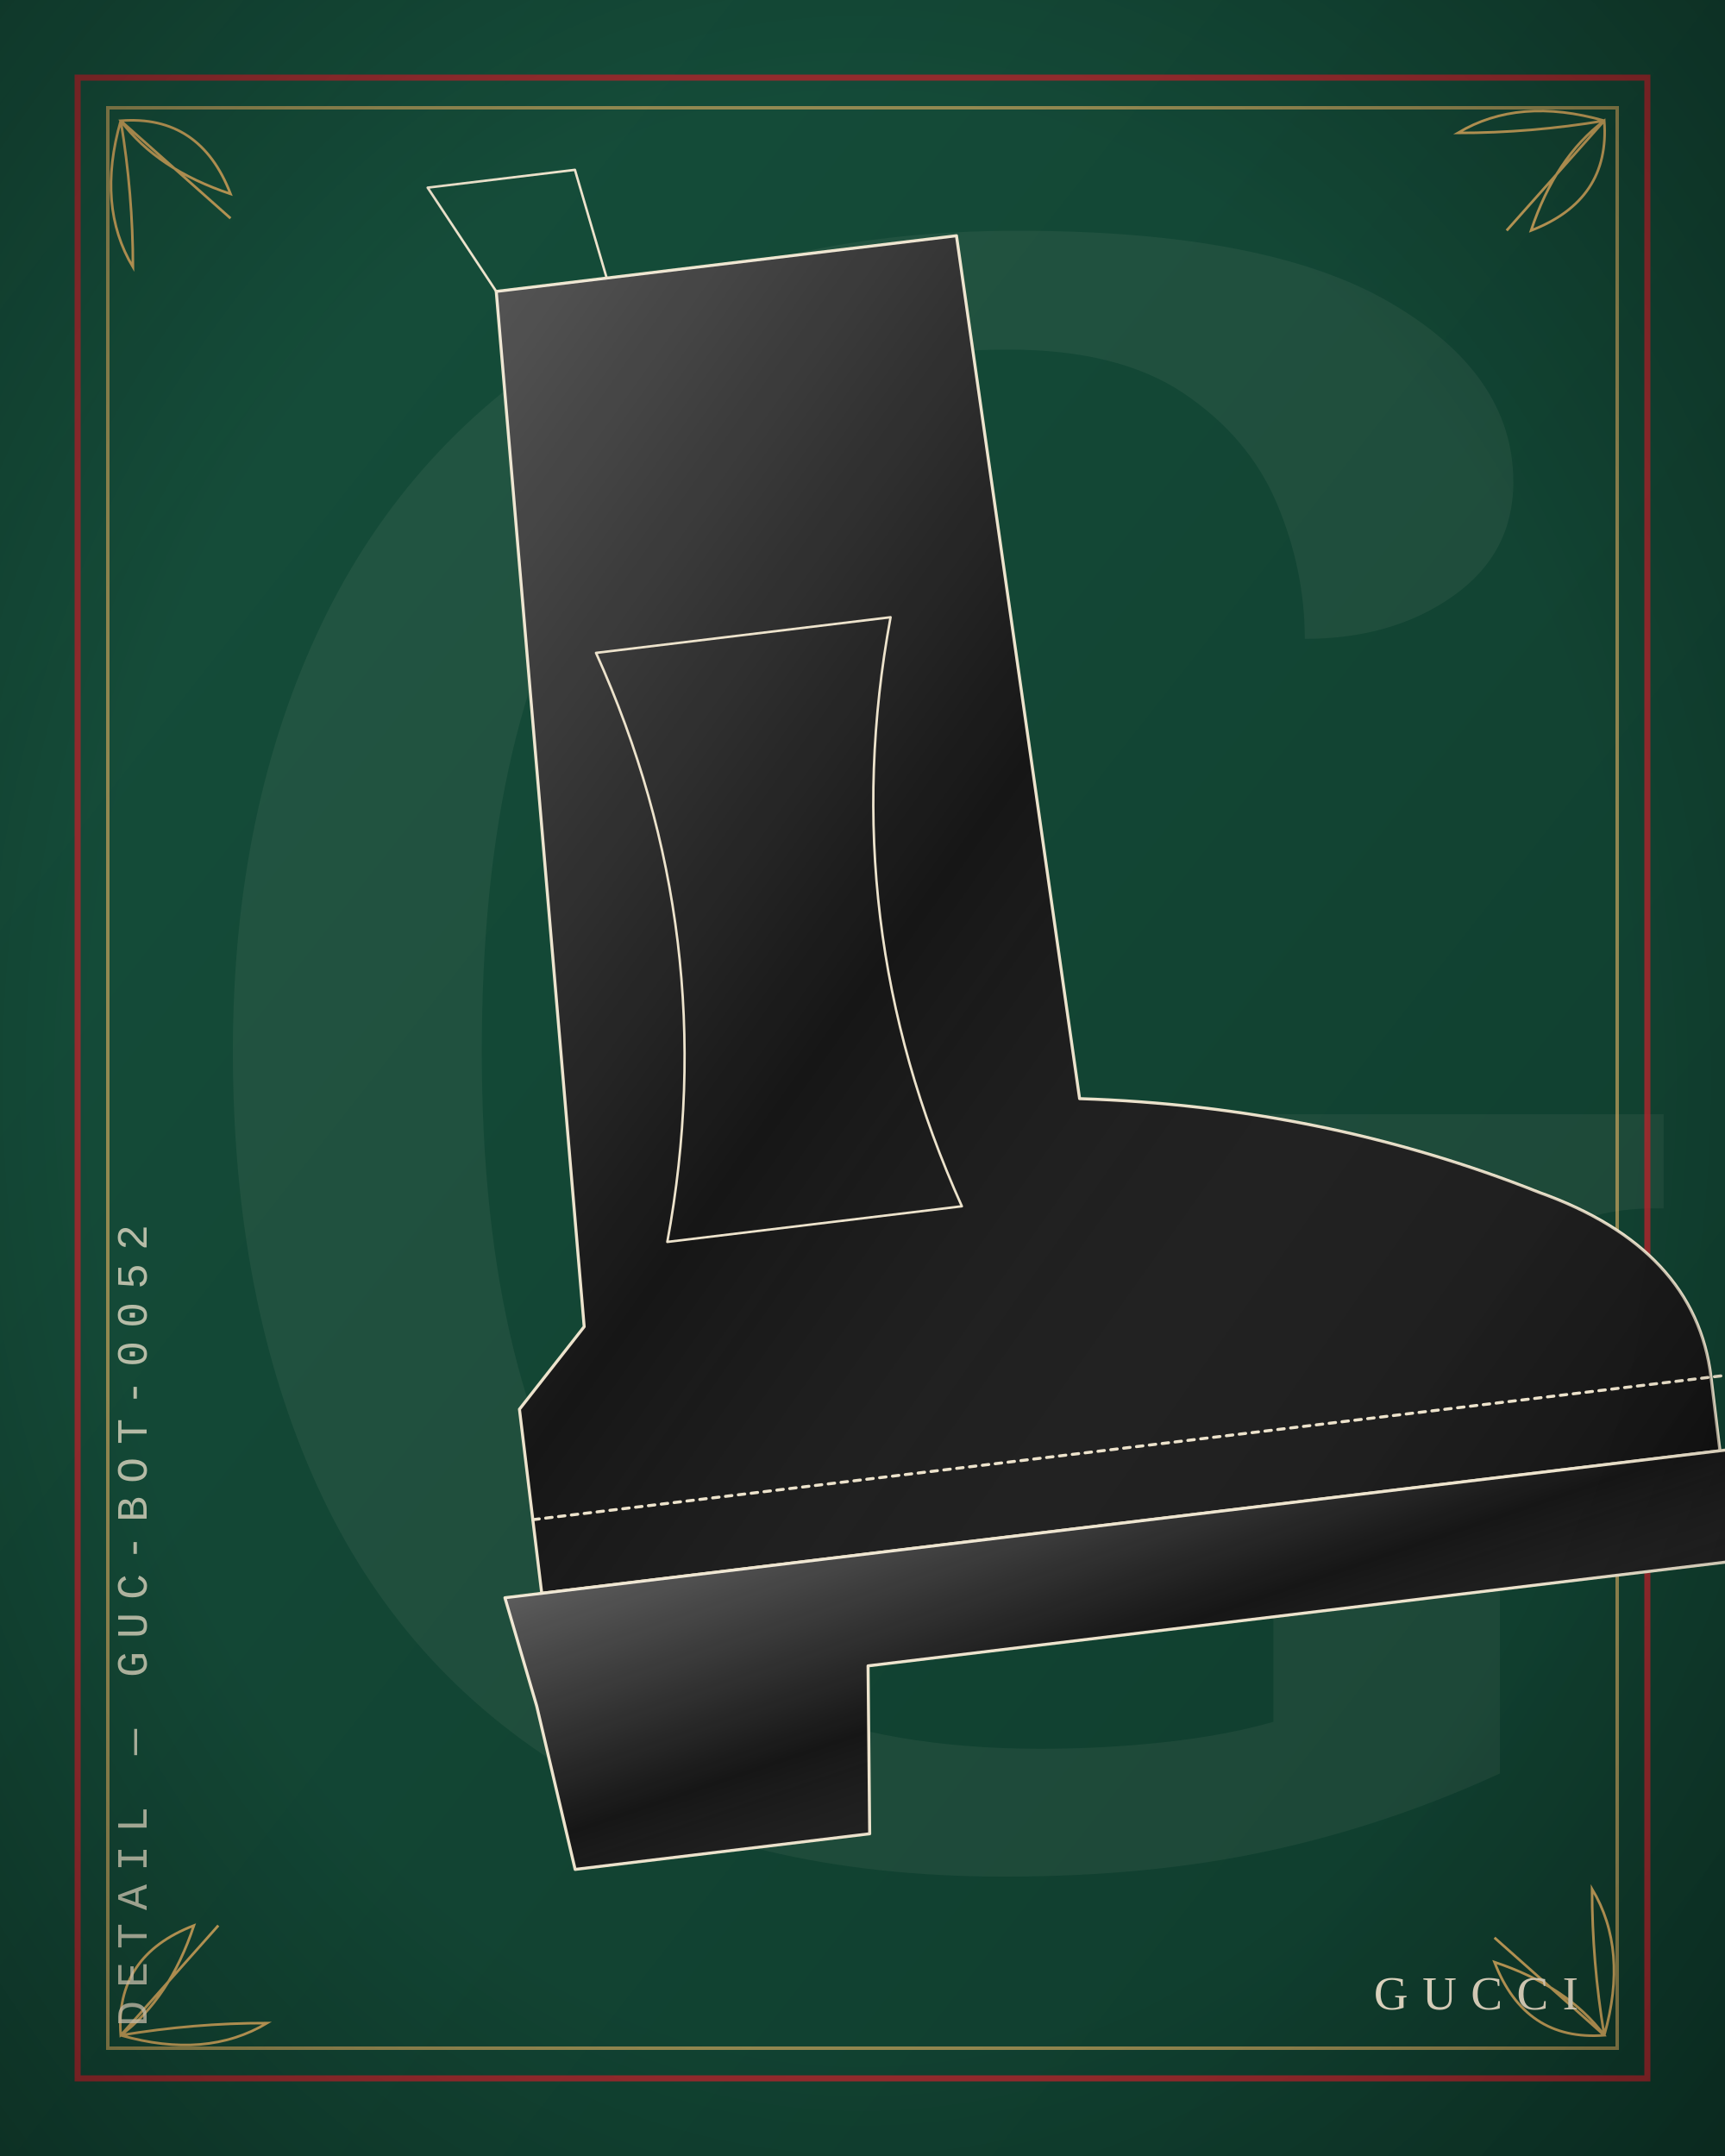
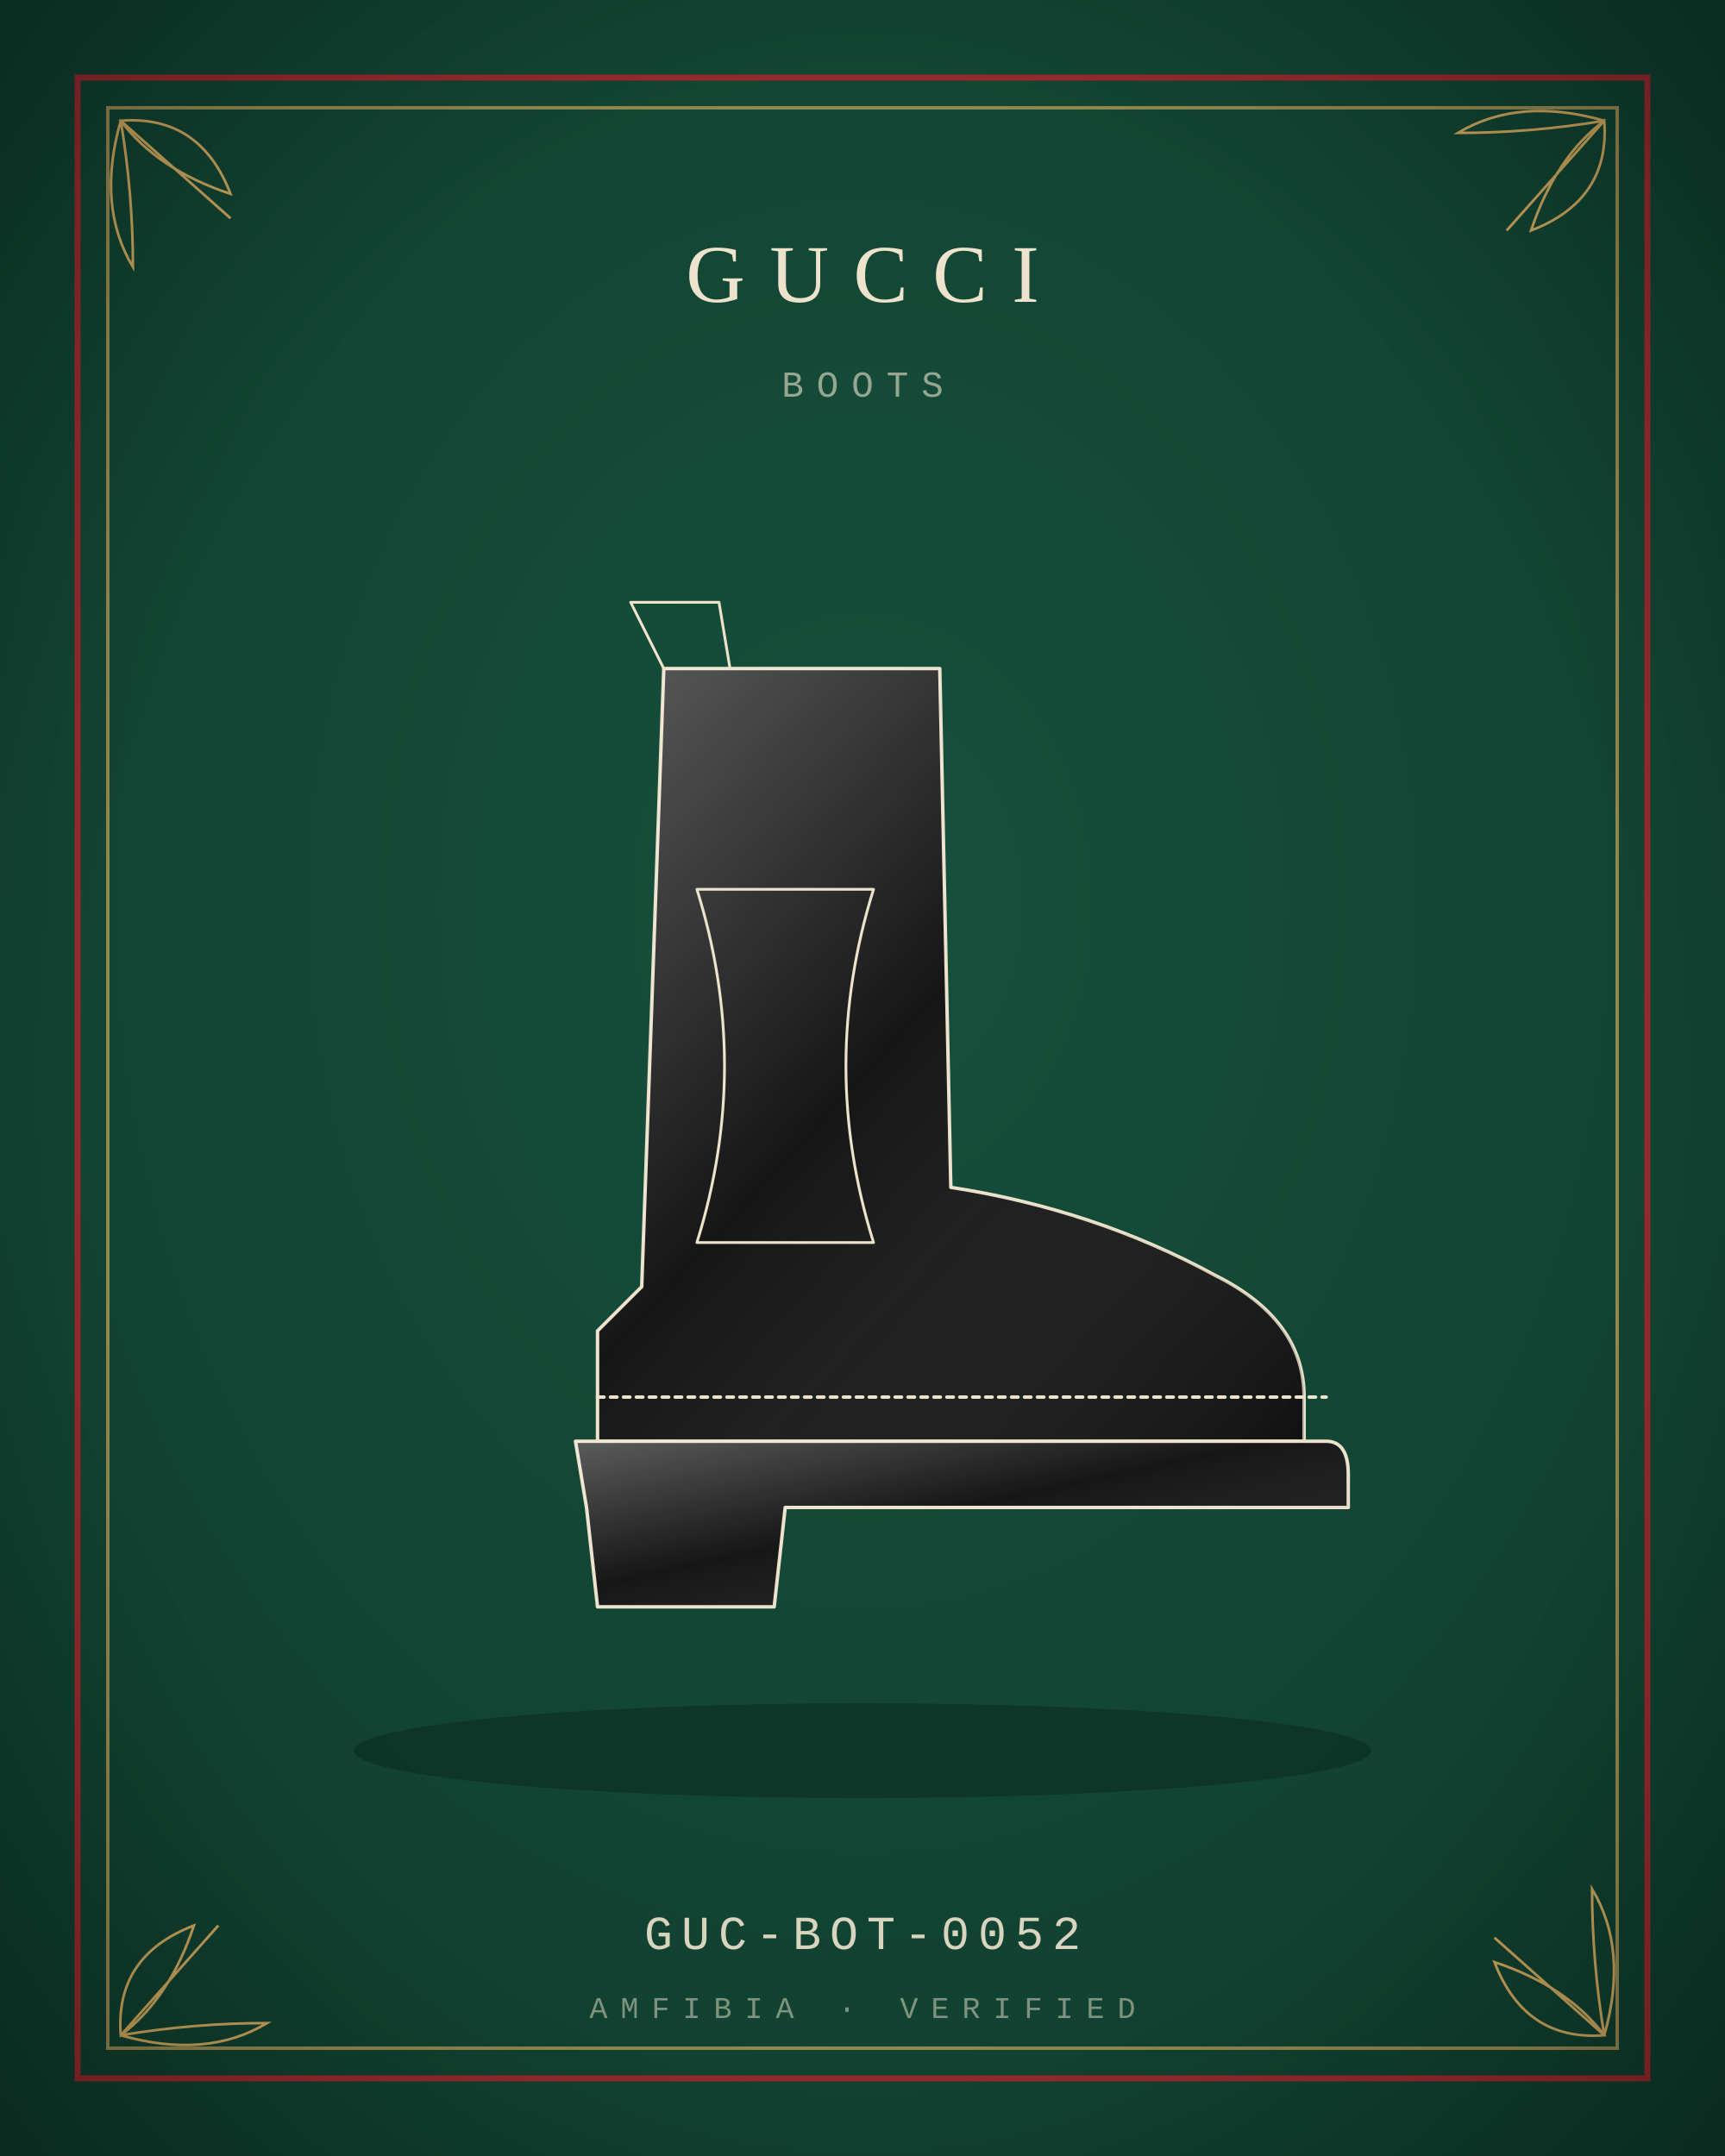
<svg xmlns="http://www.w3.org/2000/svg" viewBox="0 0 400 500" width="800" height="1000">
  <defs>
    <radialGradient id="bg" cx="50%" cy="42%" r="80%">
      <stop offset="0" stop-color="#16503C" />
      <stop offset="1" stop-color="#0F3B2C" />
    </radialGradient>
    <linearGradient id="bgd" x1="0" y1="0" x2="1" y2="1">
      <stop offset="0" stop-color="#16503C" />
      <stop offset="1" stop-color="#0F3B2C" />
    </linearGradient>
    <linearGradient id="sheen" x1="0" y1="0" x2="1" y2="1">
      <stop offset="0" stop-color="#fff" stop-opacity=".30" />
      <stop offset=".45" stop-color="#fff" stop-opacity="0" />
      <stop offset="1" stop-color="#000" stop-opacity=".22" />
    </linearGradient>
    <linearGradient id="multi" x1="0" y1="0" x2="1" y2="1">
      <stop offset="0" stop-color="#B3122E" />
      <stop offset=".35" stop-color="#C9A227" />
      <stop offset=".7" stop-color="#2F5D46" />
      <stop offset="1" stop-color="#3557A0" />
    </linearGradient>
    <radialGradient id="vig" cx="50%" cy="50%" r="75%">
      <stop offset=".6" stop-color="#000" stop-opacity="0" />
      <stop offset="1" stop-color="#000" stop-opacity=".35" />
    </radialGradient>
  </defs>
-   <rect width="400" height="500" fill="url(#bgd)" />
-   <text x="210" y="430" text-anchor="middle" font-family="Georgia, serif" font-size="520" fill="#EDE3CC" opacity="0.06">G</text>
+   <rect width="400" height="500" fill="url(#bg)" />
  <rect x="18" y="18" width="364" height="464" fill="none" stroke="#B5242C" stroke-width="1.4" opacity="0.8" />
  <rect x="25" y="25" width="350" height="450" fill="none" stroke="#C9A45C" stroke-width="0.8" opacity="0.7" />
  <path transform="translate(28 28) rotate(45) scale(1)" d="M0 0 Q12 -14 30 -6 Q14 2 0 0 Z M0 0 Q14 10 26 22 Q10 18 0 0 Z M0 0 L34 -2" fill="none" stroke="#C9A45C" stroke-width="1.2" vector-effect="non-scaling-stroke" />
  <path transform="translate(372 28) rotate(135) scale(1)" d="M0 0 Q12 -14 30 -6 Q14 2 0 0 Z M0 0 Q14 10 26 22 Q10 18 0 0 Z M0 0 L34 -2" fill="none" stroke="#C9A45C" stroke-width="1.2" vector-effect="non-scaling-stroke" />
  <path transform="translate(28 472) rotate(-45) scale(1)" d="M0 0 Q12 -14 30 -6 Q14 2 0 0 Z M0 0 Q14 10 26 22 Q10 18 0 0 Z M0 0 L34 -2" fill="none" stroke="#C9A45C" stroke-width="1.2" vector-effect="non-scaling-stroke" />
  <path transform="translate(372 472) rotate(-135) scale(1)" d="M0 0 Q12 -14 30 -6 Q14 2 0 0 Z M0 0 Q14 10 26 22 Q10 18 0 0 Z M0 0 L34 -2" fill="none" stroke="#C9A45C" stroke-width="1.2" vector-effect="non-scaling-stroke" />
-   <g transform="rotate(-6.9 200 250) translate(0 20) scale(2.15)">
-     <path d="M64 18 L114 18 L116 112 Q142 116 164 128 Q180 136 180 150 L180 158 L52 158 L52 138 L60 130 Z" fill="#161616" stroke="#EDE3CC" stroke-width="1.4" stroke-linejoin="round" stroke-linecap="round" vector-effect="non-scaling-stroke" />
+   <ellipse cx="200" cy="406" rx="118" ry="11" fill="#000" opacity="0.22" />
+   <g transform="translate(72 132) scale(1.28)">
+     <path d="M64 18 L114 18 L116 112 Q142 116 164 128 Q180 136 180 150 L180 158 L52 158 L52 138 L60 130 Z" fill="#161616" stroke="#EDE3CC" stroke-width="1.6" stroke-linejoin="round" stroke-linecap="round" vector-effect="non-scaling-stroke" />
    <path d="M64 18 L114 18 L116 112 Q142 116 164 128 Q180 136 180 150 L180 158 L52 158 L52 138 L60 130 Z" fill="url(#sheen)" stroke="none" />
-     <path d="M48 158 L184 158 Q188 158 188 164 L188 170 L86 170 L84 188 L52 188 L50 170 Z" fill="#161616" stroke="#EDE3CC" stroke-width="1.4" stroke-linejoin="round" stroke-linecap="round" vector-effect="non-scaling-stroke" />
+     <path d="M48 158 L184 158 Q188 158 188 164 L188 170 L86 170 L84 188 L52 188 L50 170 Z" fill="#161616" stroke="#EDE3CC" stroke-width="1.6" stroke-linejoin="round" stroke-linecap="round" vector-effect="non-scaling-stroke" />
    <path d="M48 158 L184 158 Q188 158 188 164 L188 170 L86 170 L84 188 L52 188 L50 170 Z" fill="url(#sheen)" stroke="none" />
-     <path d="M70 58 Q80 90 70 122 L102 122 Q92 90 102 58 Z" fill="none" stroke="#EDE3CC" stroke-width="1.12" stroke-linejoin="round" stroke-linecap="round" vector-effect="non-scaling-stroke" />
-     <path d="M64 18 L58 6 L74 6 L76 18" fill="none" stroke="#EDE3CC" stroke-width="1.12" stroke-linejoin="round" stroke-linecap="round" vector-effect="non-scaling-stroke" />
-     <path d="M52 150 L184 150" fill="none" stroke="#EDE3CC" stroke-width="1.4" stroke-dasharray="3 3" stroke-linejoin="round" stroke-linecap="round" vector-effect="non-scaling-stroke" />
-   </g>
-   <g transform="translate(34 470) rotate(-90)">
-     <text x="0" y="0" text-anchor="start" font-family="'Courier New', Courier, monospace" font-size="10" letter-spacing="3" fill="#EDE3CC" opacity="0.75">DETAIL — GUC-BOT-0052</text>
+     <path d="M70 58 Q80 90 70 122 L102 122 Q92 90 102 58 Z" fill="none" stroke="#EDE3CC" stroke-width="1.28" stroke-linejoin="round" stroke-linecap="round" vector-effect="non-scaling-stroke" />
+     <path d="M64 18 L58 6 L74 6 L76 18" fill="none" stroke="#EDE3CC" stroke-width="1.28" stroke-linejoin="round" stroke-linecap="round" vector-effect="non-scaling-stroke" />
+     <path d="M52 150 L184 150" fill="none" stroke="#EDE3CC" stroke-width="1.6" stroke-dasharray="3 3" stroke-linejoin="round" stroke-linecap="round" vector-effect="non-scaling-stroke" />
  </g>
  <g>
-     <text x="366" y="466" text-anchor="end" font-size="11" fill="#EDE3CC" font-family="Georgia, 'Times New Roman', serif" font-weight="400" letter-spacing="3.3">GUCCI</text>
+     <text x="200" y="70" text-anchor="middle" font-size="19" fill="#EDE3CC" font-family="Georgia, 'Times New Roman', serif" font-weight="400" letter-spacing="5.7">GUCCI</text>
  </g>
+   <text x="200" y="92" text-anchor="middle" font-family="'Courier New', Courier, monospace" font-size="8.5" letter-spacing="3" fill="#EDE3CC" opacity="0.6">BOOTS</text>
+   <text x="200" y="452" text-anchor="middle" font-family="'Courier New', Courier, monospace" font-size="11" letter-spacing="2" fill="#EDE3CC" opacity="0.9">GUC-BOT-0052</text>
+   <text x="200" y="468" text-anchor="middle" font-family="'Courier New', Courier, monospace" font-size="7" letter-spacing="3" fill="#EDE3CC" opacity="0.5">AMFIBIA · VERIFIED</text>
  <rect width="400" height="500" fill="url(#vig)" />
</svg>
